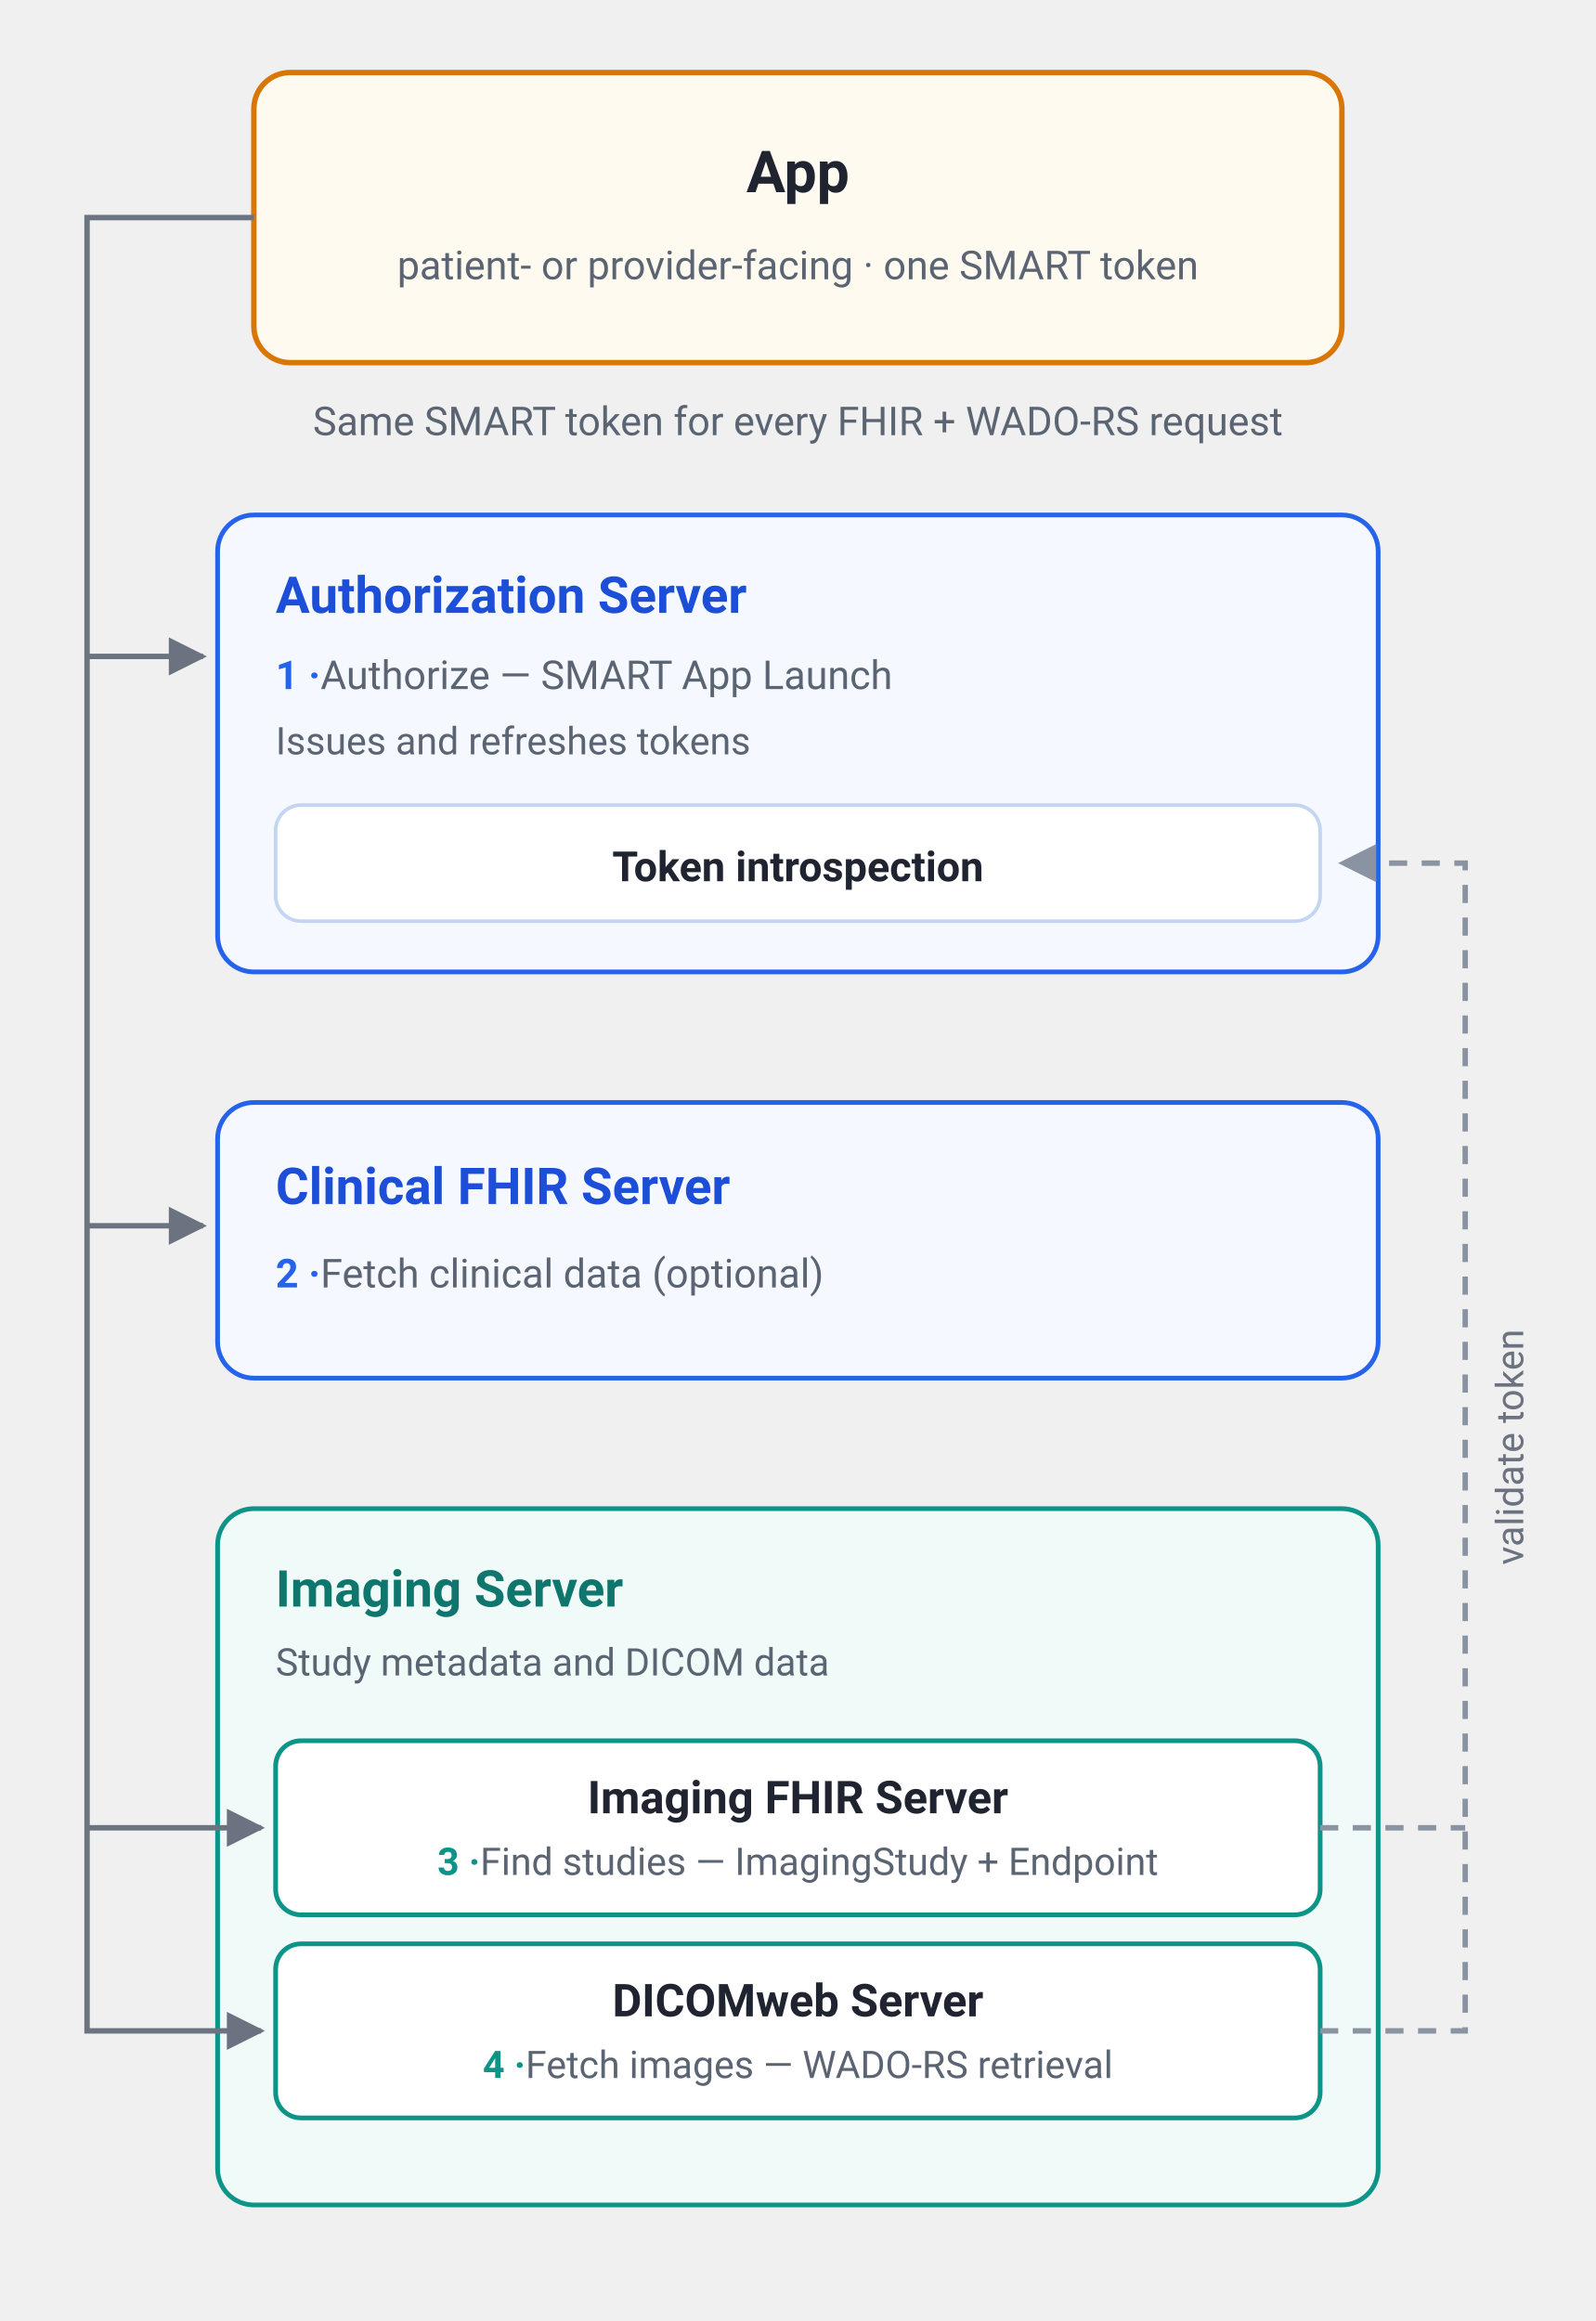
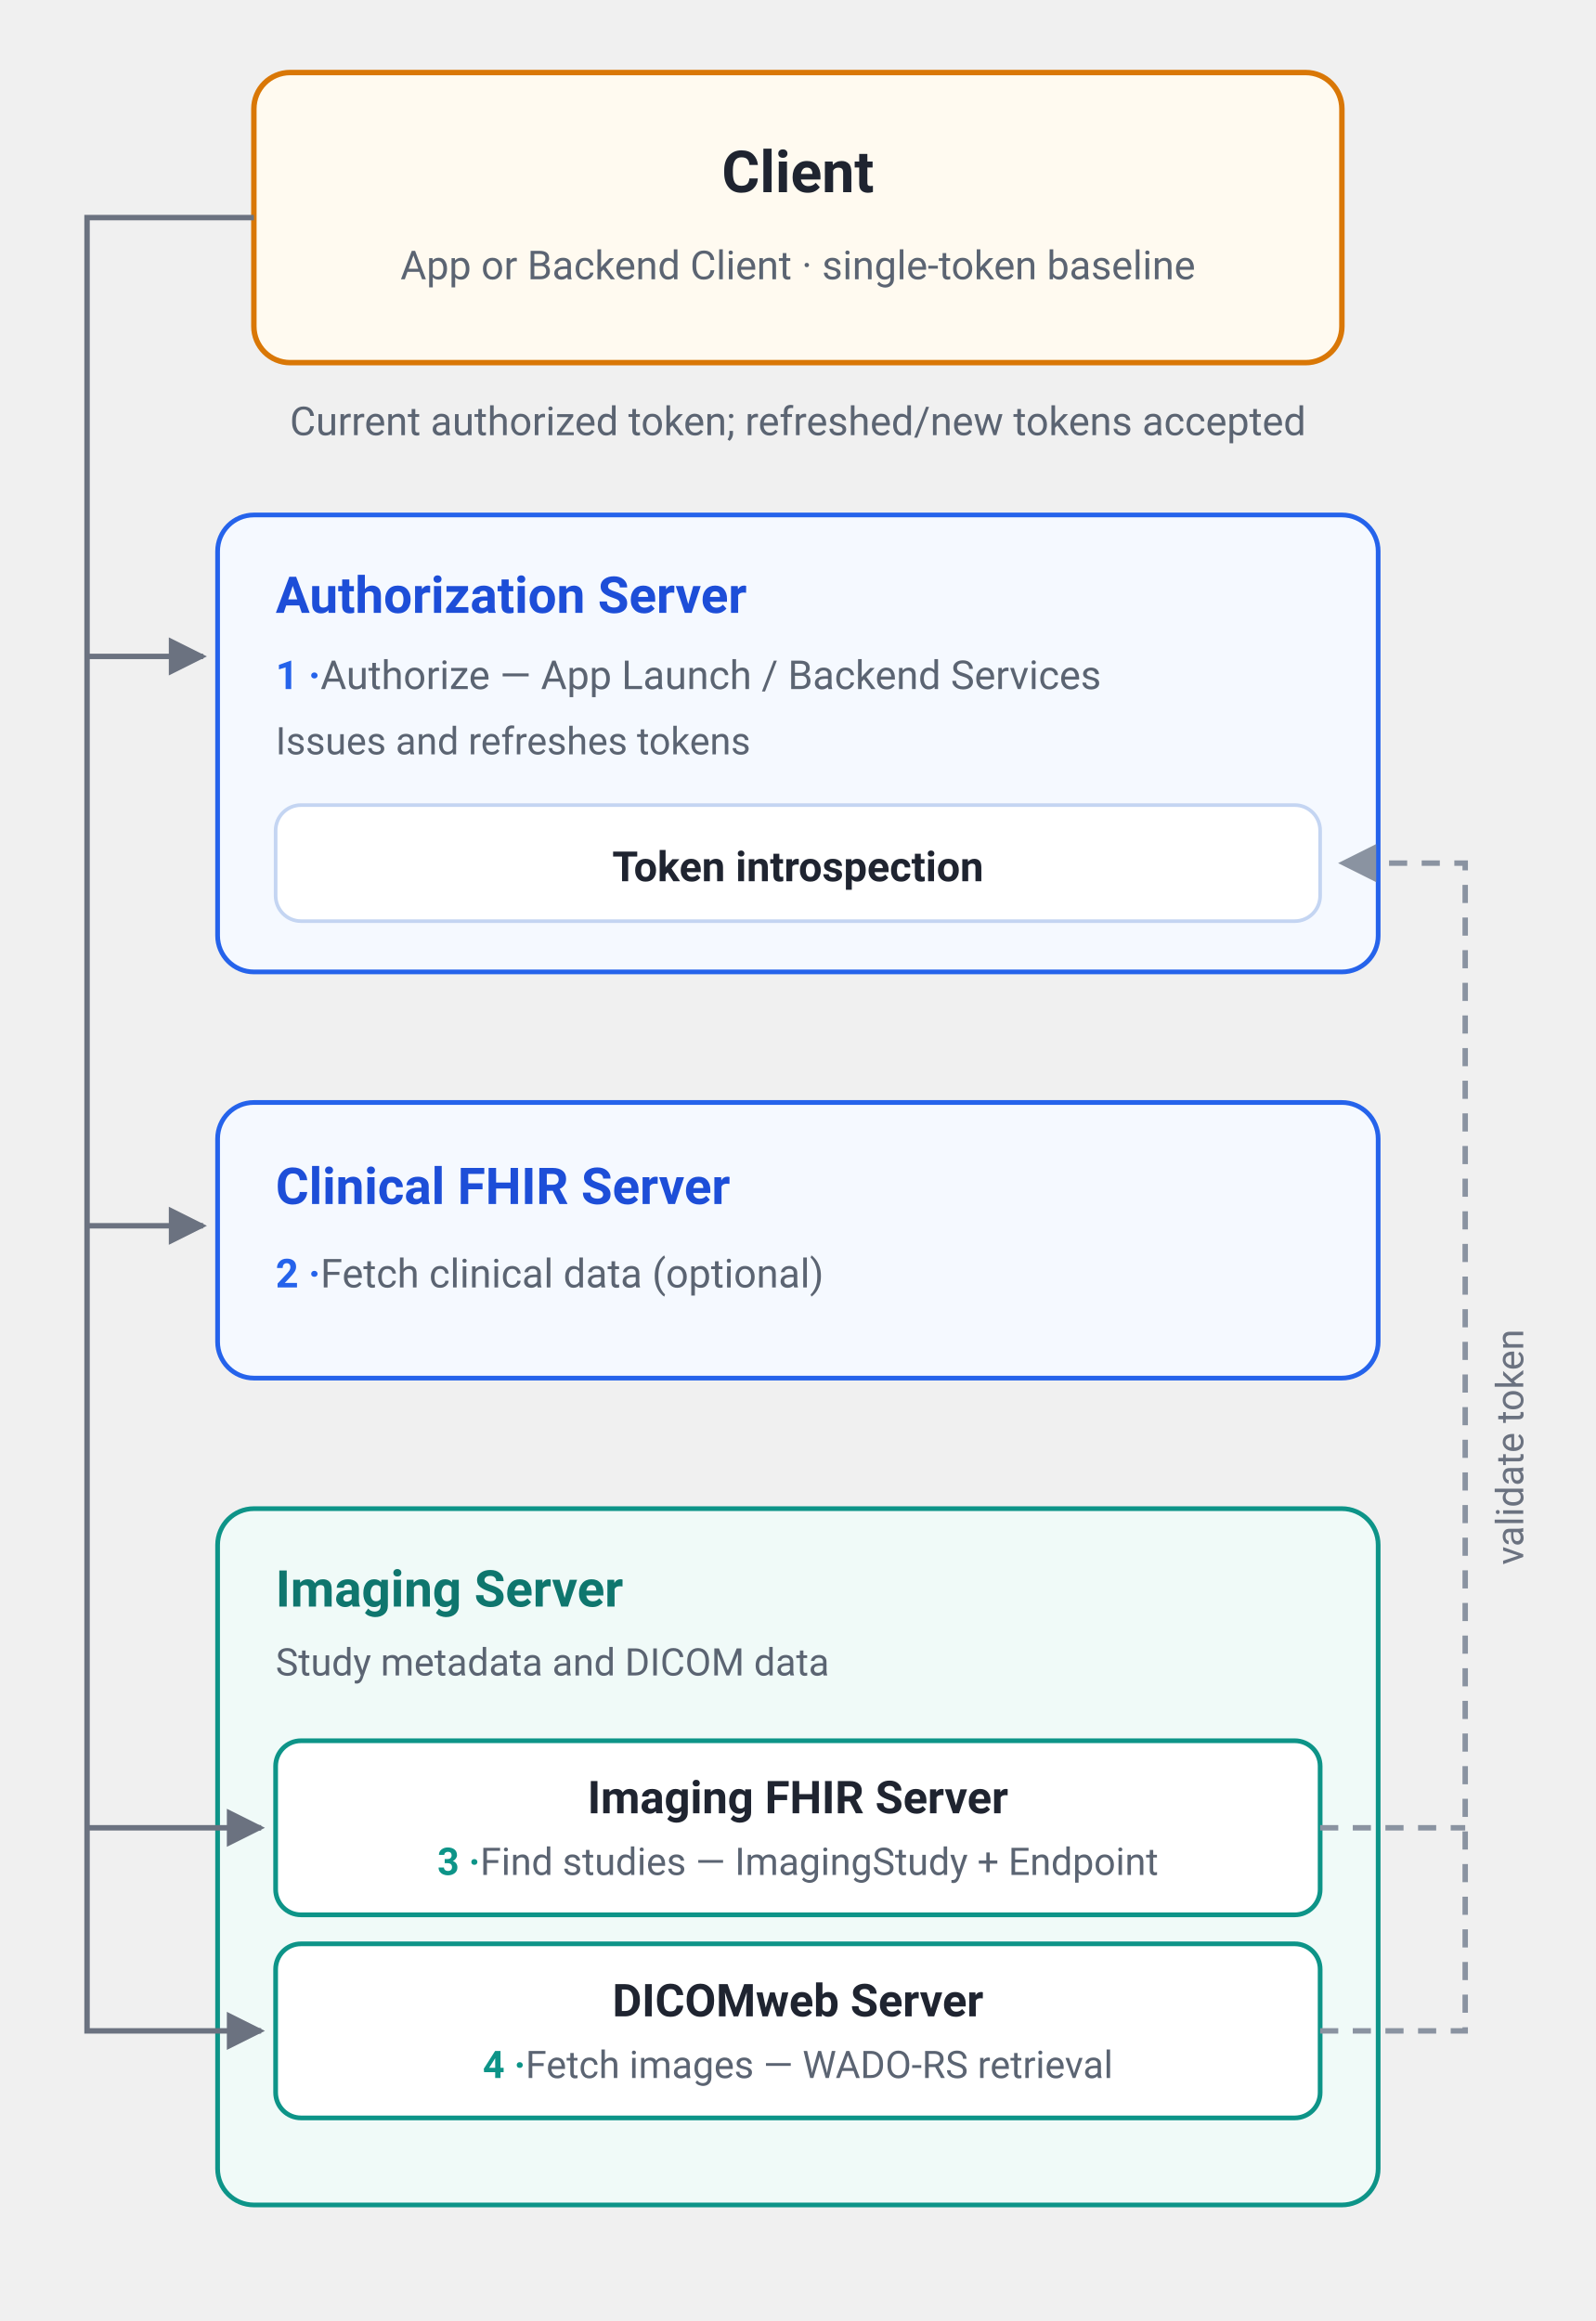
- <svg xmlns="http://www.w3.org/2000/svg" viewBox="0 0 440 640" width="400" font-family="-apple-system, 'Segoe UI', Roboto, Helvetica, Arial, sans-serif" role="img" aria-label="The client presents the same existing SMART access token on every FHIR and WADO-RS request. The App authorizes with the Authorization Server, optionally queries the Clinical FHIR Server, and uses the collective Imaging Server role. Within Imaging Server, Imaging FHIR Server provides ImagingStudy and Endpoint resources, and DICOMweb Server provides WADO-RS retrieval. Dashed connections show token introspection with the Authorization Server, distinct from resource-server study-access policy checks.">
+ <svg xmlns="http://www.w3.org/2000/svg" viewBox="0 0 440 640" width="400" font-family="-apple-system, 'Segoe UI', Roboto, Helvetica, Arial, sans-serif" role="img" aria-label="The single-token baseline supports one token across participating FHIR and WADO-RS servers. Each request uses a currently valid token authorized for its recipient and data; refreshed or newly issued tokens are accepted. A Client uses SMART App Launch or Backend Services with the Authorization Server, optionally queries the Clinical FHIR Server, and uses the collective Imaging Server role. Within Imaging Server, Imaging FHIR Server provides ImagingStudy and Endpoint resources, and DICOMweb Server provides WADO-RS retrieval. Dashed connections show token introspection with the Authorization Server, distinct from resource-server study-access policy checks.">
  <defs>
    <marker id="arr" viewBox="0 0 10 10" refX="9" refY="5" markerWidth="7" markerHeight="7" orient="auto-start-reverse">
      <path d="M0,0 L10,5 L0,10 z" fill="#6b7280" />
    </marker>
    <marker id="arrg" viewBox="0 0 10 10" refX="9" refY="5" markerWidth="7" markerHeight="7" orient="auto-start-reverse">
      <path d="M0,0 L10,5 L0,10 z" fill="#8a93a1" />
    </marker>
  </defs>
  <rect x="70" y="20" width="300" height="80" rx="10" fill="#fffaf0" stroke="#d97706" stroke-width="1.5" />
-   <text x="220" y="53" font-size="16" font-weight="700" fill="#1f2430" text-anchor="middle">App</text>
-   <text x="220" y="77" font-size="11" fill="#5b6472" text-anchor="middle">patient- or provider-facing · one SMART token</text>
-   <text x="220" y="120" font-size="11" fill="#5b6472" text-anchor="middle">Same SMART token for every FHIR + WADO-RS request</text>
+   <text x="220" y="53" font-size="16" font-weight="700" fill="#1f2430" text-anchor="middle">Client</text>
+   <text x="220" y="77" font-size="11" fill="#5b6472" text-anchor="middle">App or Backend Client · single-token baseline</text>
+   <text x="220" y="120" font-size="11" fill="#5b6472" text-anchor="middle">Current authorized token; refreshed/new tokens accepted</text>
  <rect x="60" y="142" width="320" height="126" rx="10" fill="#f5f9ff" stroke="#2563eb" stroke-width="1.3" />
  <text x="76" y="169" font-size="14" font-weight="700" fill="#1d4ed8">Authorization Server</text>
  <text x="76" y="190" font-size="11" fill="#5b6472">
-     <tspan font-weight="700" fill="#2563eb">1 · </tspan>Authorize — SMART App Launch</text>
+     <tspan font-weight="700" fill="#2563eb">1 · </tspan>Authorize — App Launch / Backend Services</text>
  <text x="76" y="208" font-size="10.5" fill="#5b6472">Issues and refreshes tokens</text>
  <rect x="76" y="222" width="288" height="32" rx="7" fill="#ffffff" stroke="#c4d5f2" />
  <text x="220" y="243" font-size="11.5" font-weight="600" fill="#1f2430" text-anchor="middle">Token introspection</text>
  <rect x="60" y="304" width="320" height="76" rx="10" fill="#f5f9ff" stroke="#2563eb" stroke-width="1.3" />
  <text x="76" y="332" font-size="14" font-weight="700" fill="#1d4ed8">Clinical FHIR Server</text>
  <text x="76" y="355" font-size="11" fill="#5b6472">
    <tspan font-weight="700" fill="#2563eb">2 · </tspan>Fetch clinical data (optional)</text>
  <rect x="60" y="416" width="320" height="192" rx="10" fill="#f0faf8" stroke="#0d9488" stroke-width="1.3" />
  <text x="76" y="443" font-size="14" font-weight="700" fill="#0f766e">Imaging Server</text>
  <text x="76" y="462" font-size="10.5" fill="#5b6472">Study metadata and DICOM data</text>
  <rect x="76" y="480" width="288" height="48" rx="7" fill="#ffffff" stroke="#0d9488" stroke-width="1.3" />
  <text x="220" y="500" font-size="12.5" font-weight="600" fill="#1f2430" text-anchor="middle">Imaging FHIR Server</text>
  <text x="220" y="517" font-size="10.5" fill="#5b6472" text-anchor="middle">
    <tspan font-weight="700" fill="#0d9488">3 · </tspan>Find studies — ImagingStudy + Endpoint</text>
  <rect x="76" y="536" width="288" height="48" rx="7" fill="#ffffff" stroke="#0d9488" stroke-width="1.3" />
  <text x="220" y="556" font-size="12.5" font-weight="600" fill="#1f2430" text-anchor="middle">DICOMweb Server</text>
  <text x="220" y="573" font-size="10.5" fill="#5b6472" text-anchor="middle">
    <tspan font-weight="700" fill="#0d9488">4 · </tspan>Fetch images — WADO-RS retrieval</text>
  <path d="M70,60 H24 V560 H72" stroke="#6b7280" stroke-width="1.5" fill="none" marker-end="url(#arr)" />
  <path d="M24,181 H56" stroke="#6b7280" stroke-width="1.5" fill="none" marker-end="url(#arr)" />
  <path d="M24,338 H56" stroke="#6b7280" stroke-width="1.5" fill="none" marker-end="url(#arr)" />
  <path d="M24,504 H72" stroke="#6b7280" stroke-width="1.5" fill="none" marker-end="url(#arr)" />
  <path d="M364,560 H404 V238 H370" stroke="#8a93a1" stroke-width="1.5" fill="none" stroke-dasharray="5,4" marker-end="url(#arrg)" />
  <path d="M364,504 H404" stroke="#8a93a1" stroke-width="1.5" fill="none" stroke-dasharray="5,4" />
  <text x="420" y="399" font-size="10.5" fill="#6b7280" text-anchor="middle" transform="rotate(-90 420 399)">validate token</text>
</svg>
